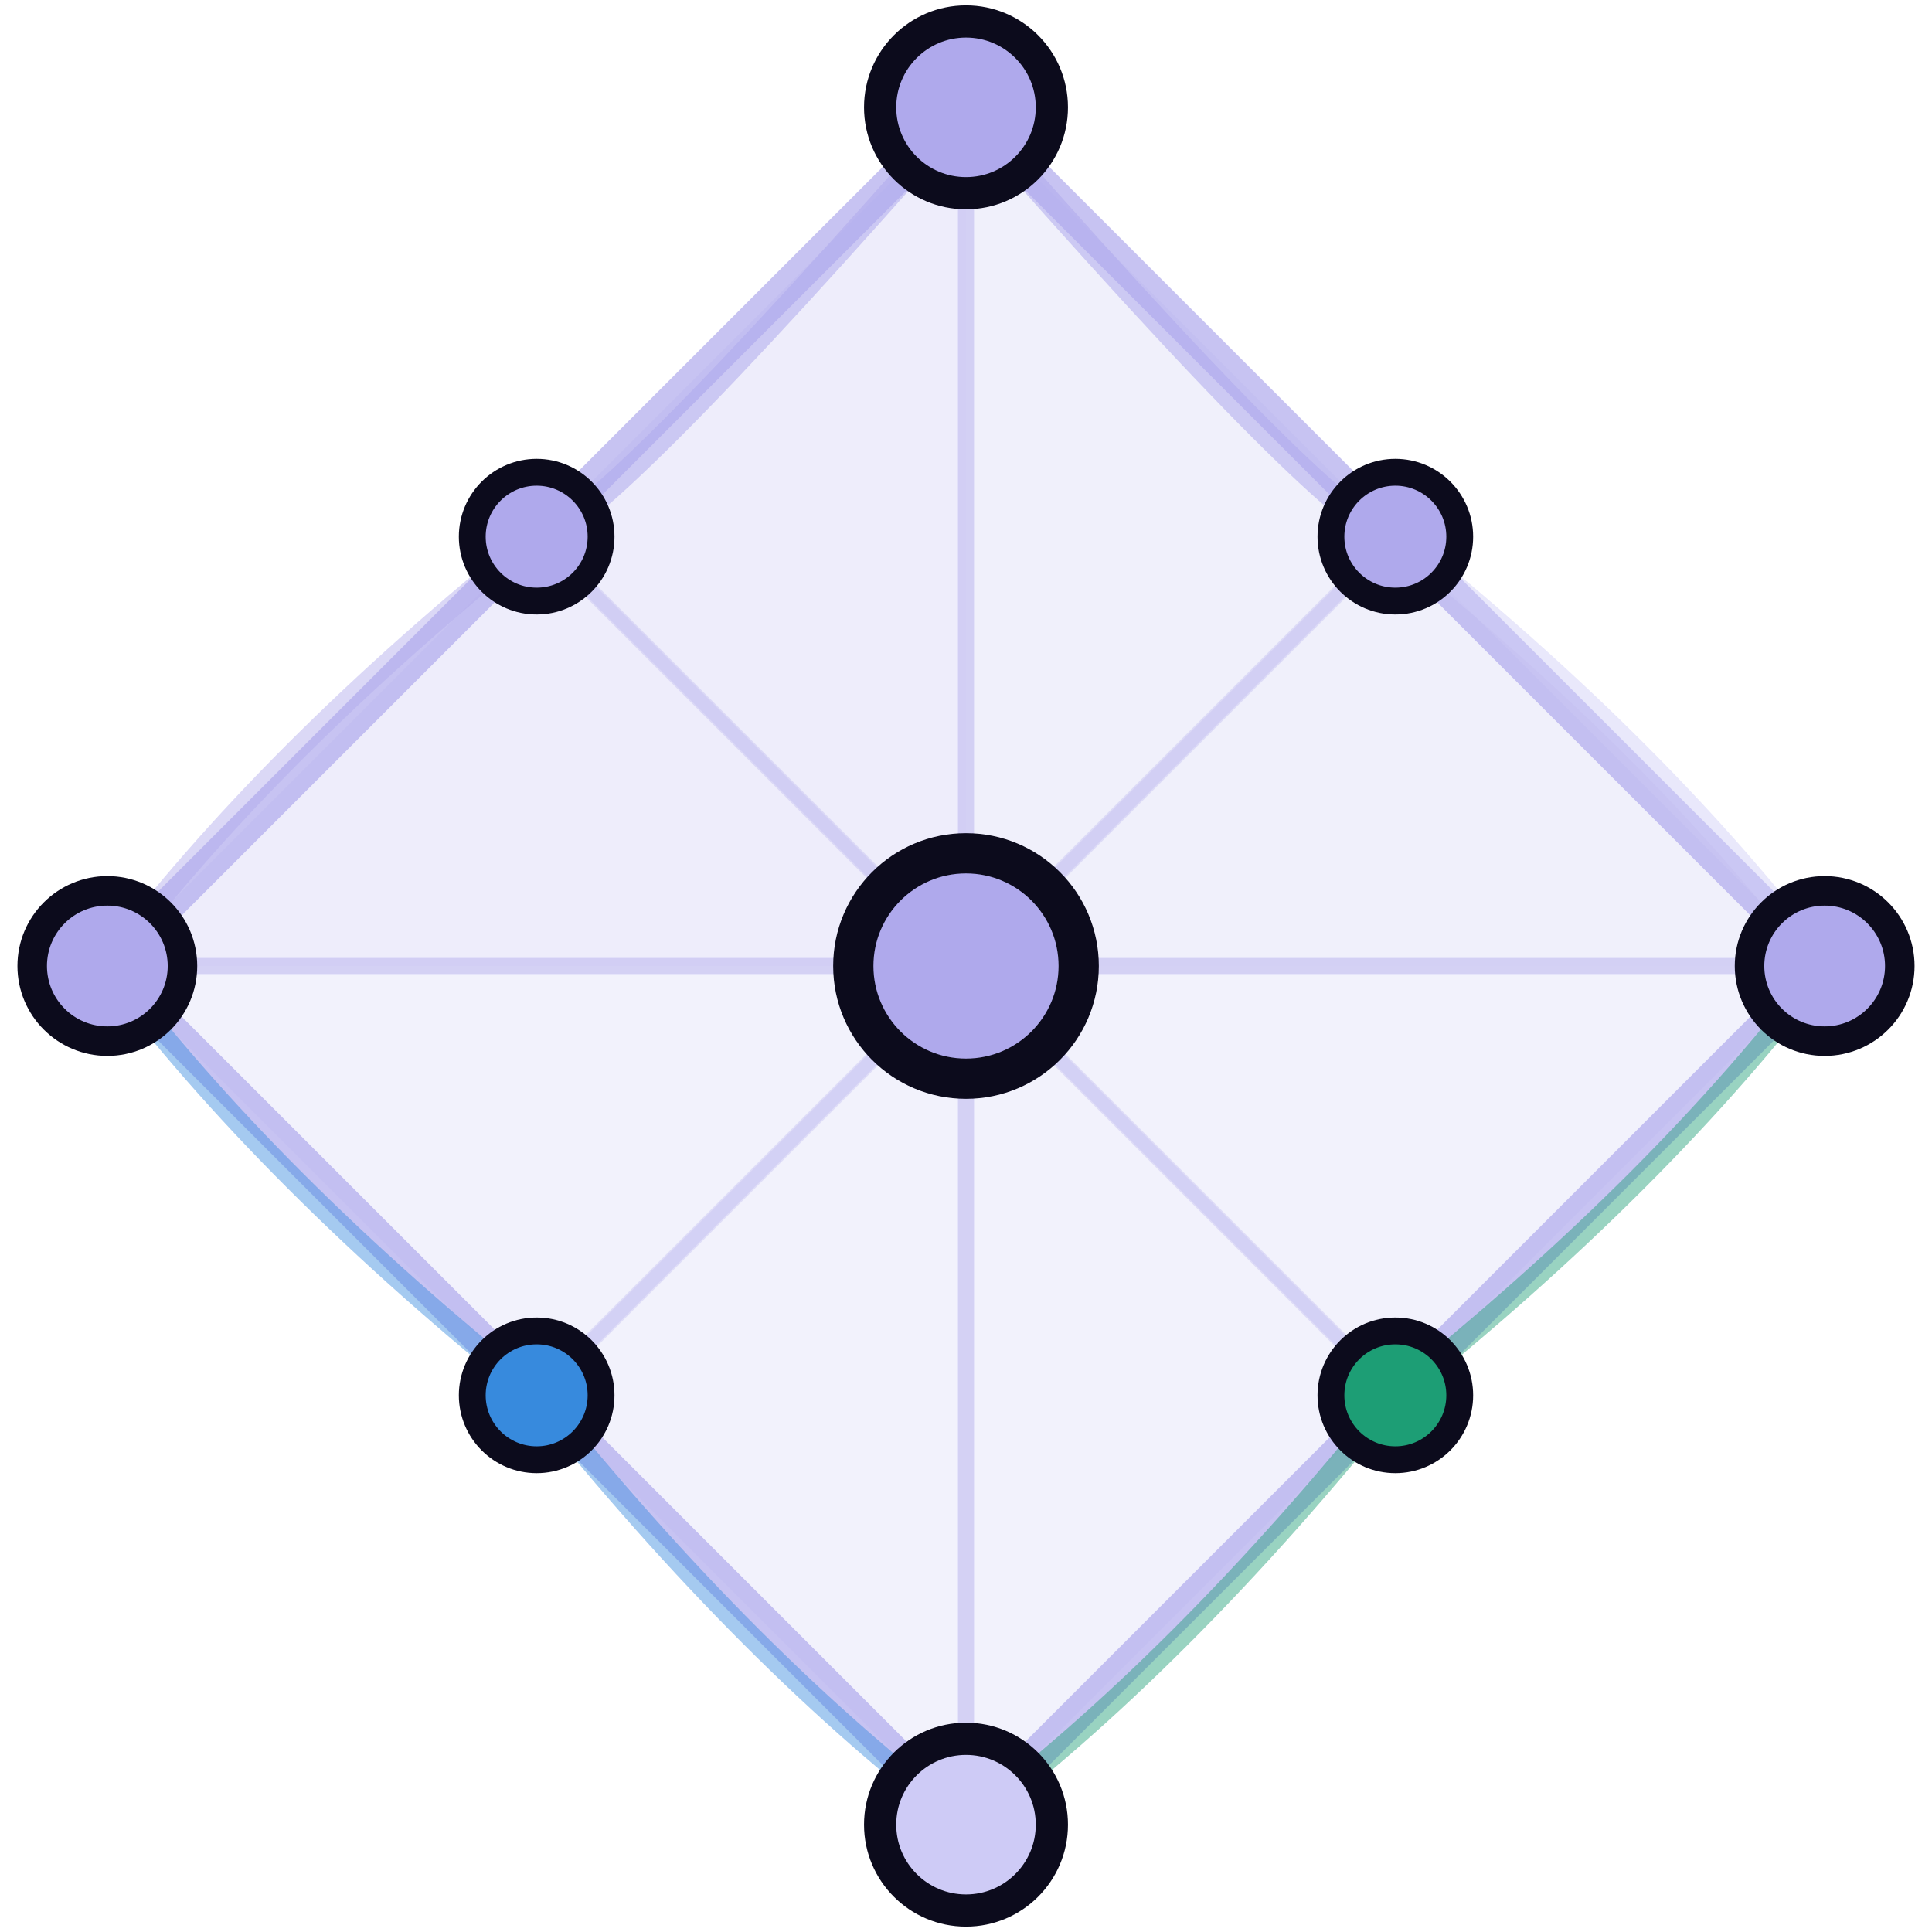
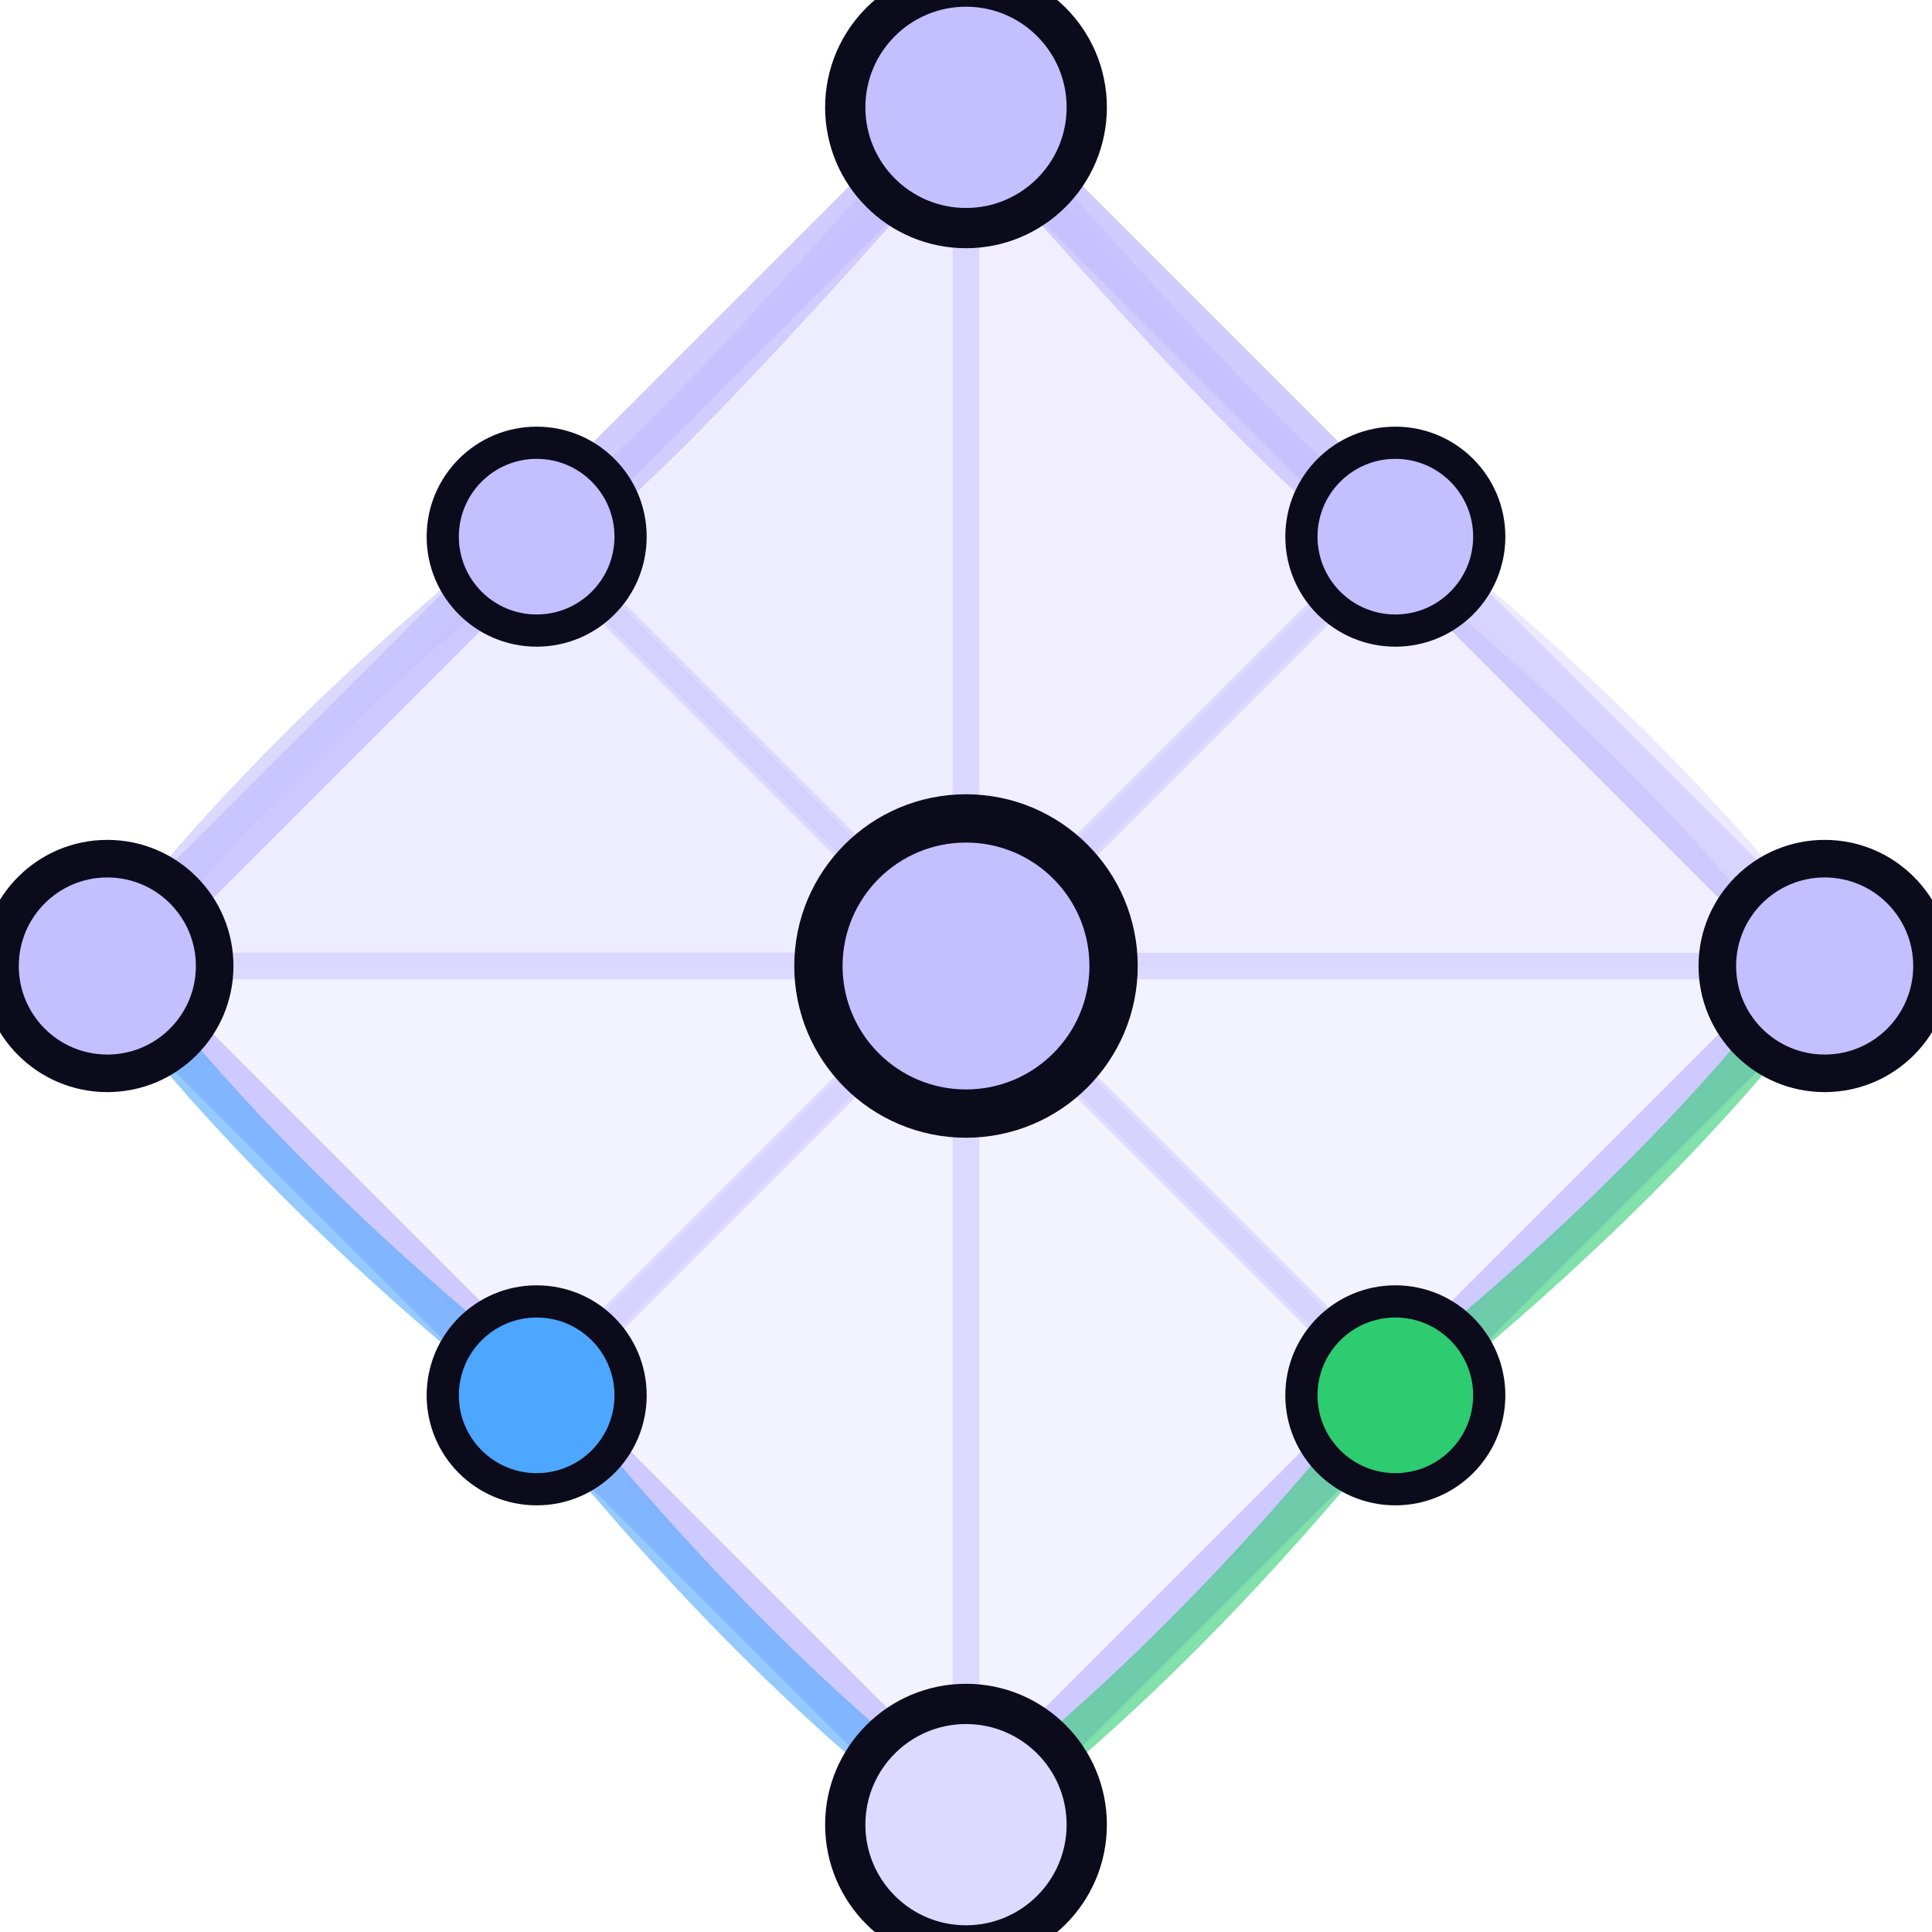
<svg xmlns="http://www.w3.org/2000/svg" width="36" height="36" viewBox="0 0 72 72" fill="none">
  <defs>
    <linearGradient id="prizm-spec-dark" x1="0" y1="0" x2="1" y2="0">
      <stop offset="0%" stop-color="#7F77DD" />
      <stop offset="40%" stop-color="#1D9E75" />
      <stop offset="75%" stop-color="#EF9F27" />
      <stop offset="100%" stop-color="#D4537E" />
    </linearGradient>
  </defs>
-   <polygon points="36,4 68,36 36,68 4,36" fill="#AFA9EC" opacity="0.16" />
-   <polygon points="36,4 4,36 36,36" fill="#AFA9EC" opacity="0.07" />
-   <polygon points="36,4 68,36 36,36" fill="#CECBF6" opacity="0.07" />
-   <polygon points="36,4 68,36 36,68 4,36" fill="none" stroke="#AFA9EC" stroke-width="1.25" stroke-linejoin="round" opacity="0.7" />
-   <line x1="36" y1="4" x2="36" y2="68" stroke="#AFA9EC" stroke-width="0.6" opacity="0.45" />
-   <line x1="4" y1="36" x2="68" y2="36" stroke="#AFA9EC" stroke-width="0.6" opacity="0.45" />
-   <line x1="20" y1="20" x2="52" y2="52" stroke="#AFA9EC" stroke-width="0.5" opacity="0.22" />
-   <line x1="52" y1="20" x2="20" y2="52" stroke="#AFA9EC" stroke-width="0.5" opacity="0.22" />
-   <path d="M36,4 Q50,20 52,20" fill="none" stroke="#AFA9EC" stroke-width="0.9" opacity="0.55" />
-   <path d="M36,4 Q22,20 20,20" fill="none" stroke="#AFA9EC" stroke-width="0.9" opacity="0.55" />
-   <path d="M20,20 Q10,28 4,36" fill="none" stroke="#AFA9EC" stroke-width="0.8" opacity="0.45" />
-   <path d="M52,20 Q62,28 68,36" fill="none" stroke="#CECBF6" stroke-width="0.8" opacity="0.45" />
-   <path d="M4,36 Q10,44 20,52" fill="none" stroke="#378ADD" stroke-width="0.8" opacity="0.45" />
-   <path d="M68,36 Q62,44 52,52" fill="none" stroke="#1D9E75" stroke-width="0.8" opacity="0.45" />
-   <path d="M20,52 Q28,62 36,68" fill="none" stroke="#378ADD" stroke-width="0.8" opacity="0.45" />
-   <path d="M52,52 Q44,62 36,68" fill="none" stroke="#1D9E75" stroke-width="0.8" opacity="0.45" />
-   <path d="M20,20 Q28,28 36,36" fill="none" stroke="#AFA9EC" stroke-width="0.6" opacity="0.30" />
-   <path d="M52,20 Q44,28 36,36" fill="none" stroke="#AFA9EC" stroke-width="0.6" opacity="0.30" />
-   <path d="M20,52 Q28,44 36,36" fill="none" stroke="#AFA9EC" stroke-width="0.6" opacity="0.30" />
-   <path d="M52,52 Q44,44 36,36" fill="none" stroke="#AFA9EC" stroke-width="0.6" opacity="0.30" />
-   <circle cx="36" cy="4" r="3.2" fill="#AFA9EC" stroke="#0c0b1c" stroke-width="1.2" />
-   <circle cx="4" cy="36" r="2.8" fill="#AFA9EC" stroke="#0c0b1c" stroke-width="1.1" />
-   <circle cx="68" cy="36" r="2.8" fill="#AFA9EC" stroke="#0c0b1c" stroke-width="1.1" />
-   <circle cx="36" cy="68" r="3.2" fill="#CECBF6" stroke="#0c0b1c" stroke-width="1.2" />
-   <circle cx="36" cy="36" r="4.2" fill="#AFA9EC" stroke="#0c0b1c" stroke-width="1.5" />
-   <circle cx="20" cy="20" r="2.4" fill="#AFA9EC" stroke="#0c0b1c" stroke-width="1.0" />
-   <circle cx="52" cy="20" r="2.4" fill="#AFA9EC" stroke="#0c0b1c" stroke-width="1.0" />
-   <circle cx="20" cy="52" r="2.4" fill="#378ADD" stroke="#0c0b1c" stroke-width="1.0" />
-   <circle cx="52" cy="52" r="2.4" fill="#1D9E75" stroke="#0c0b1c" stroke-width="1.0" />
-   <line x1="12" y1="72" x2="60" y2="72" stroke="url(#prizm-spec-dark)" stroke-width="2.2" stroke-linecap="round" />
+   <polygon points="36,4 68,36 36,68 4,36" fill="#C4BFFF" opacity="0.20" />
+   <polygon points="36,4 4,36 36,36" fill="#C4BFFF" opacity="0.10" />
+   <polygon points="36,4 68,36 36,36" fill="#DDD9FF" opacity="0.10" />
+   <polygon points="36,4 68,36 36,68 4,36" fill="none" stroke="#C4BFFF" stroke-width="2.0" stroke-linejoin="round" opacity="0.80" />
+   <line x1="36" y1="4" x2="36" y2="68" stroke="#C4BFFF" stroke-width="1.0" opacity="0.50" />
+   <line x1="4" y1="36" x2="68" y2="36" stroke="#C4BFFF" stroke-width="1.0" opacity="0.50" />
+   <line x1="20" y1="20" x2="52" y2="52" stroke="#C4BFFF" stroke-width="0.8" opacity="0.30" />
+   <line x1="52" y1="20" x2="20" y2="52" stroke="#C4BFFF" stroke-width="0.8" opacity="0.30" />
+   <path d="M36,4 Q50,20 52,20" fill="none" stroke="#C4BFFF" stroke-width="1.6" opacity="0.70" />
+   <path d="M36,4 Q22,20 20,20" fill="none" stroke="#C4BFFF" stroke-width="1.6" opacity="0.70" />
+   <path d="M20,20 Q10,28 4,36" fill="none" stroke="#C4BFFF" stroke-width="1.5" opacity="0.60" />
+   <path d="M52,20 Q62,28 68,36" fill="none" stroke="#DDD9FF" stroke-width="1.5" opacity="0.60" />
+   <path d="M4,36 Q10,44 20,52" fill="none" stroke="#4DA6FF" stroke-width="1.5" opacity="0.60" />
+   <path d="M68,36 Q62,44 52,52" fill="none" stroke="#2ECC71" stroke-width="1.5" opacity="0.60" />
+   <path d="M20,52 Q28,62 36,68" fill="none" stroke="#4DA6FF" stroke-width="1.5" opacity="0.60" />
+   <path d="M52,52 Q44,62 36,68" fill="none" stroke="#2ECC71" stroke-width="1.5" opacity="0.60" />
+   <path d="M20,20 Q28,28 36,36" fill="none" stroke="#C4BFFF" stroke-width="1.1" opacity="0.45" />
+   <path d="M52,20 Q44,28 36,36" fill="none" stroke="#C4BFFF" stroke-width="1.1" opacity="0.45" />
+   <path d="M20,52 Q28,44 36,36" fill="none" stroke="#C4BFFF" stroke-width="1.1" opacity="0.45" />
+   <path d="M52,52 Q44,44 36,36" fill="none" stroke="#C4BFFF" stroke-width="1.1" opacity="0.45" />
+   <circle cx="36" cy="4" r="4.5" fill="#C4BFFF" stroke="#0c0b1c" stroke-width="1.5" />
+   <circle cx="4" cy="36" r="4.0" fill="#C4BFFF" stroke="#0c0b1c" stroke-width="1.4" />
+   <circle cx="68" cy="36" r="4.0" fill="#C4BFFF" stroke="#0c0b1c" stroke-width="1.4" />
+   <circle cx="36" cy="68" r="4.5" fill="#DDD9FF" stroke="#0c0b1c" stroke-width="1.5" />
+   <circle cx="36" cy="36" r="5.5" fill="#C4BFFF" stroke="#0c0b1c" stroke-width="1.8" />
+   <circle cx="20" cy="20" r="3.5" fill="#C4BFFF" stroke="#0c0b1c" stroke-width="1.2" />
+   <circle cx="52" cy="20" r="3.5" fill="#C4BFFF" stroke="#0c0b1c" stroke-width="1.2" />
+   <circle cx="20" cy="52" r="3.5" fill="#4DA6FF" stroke="#0c0b1c" stroke-width="1.2" />
+   <circle cx="52" cy="52" r="3.5" fill="#2ECC71" stroke="#0c0b1c" stroke-width="1.2" />
+   <line x1="12" y1="72" x2="60" y2="72" stroke="url(#prizm-spec-dark)" stroke-width="2.8" stroke-linecap="round" />
</svg>
